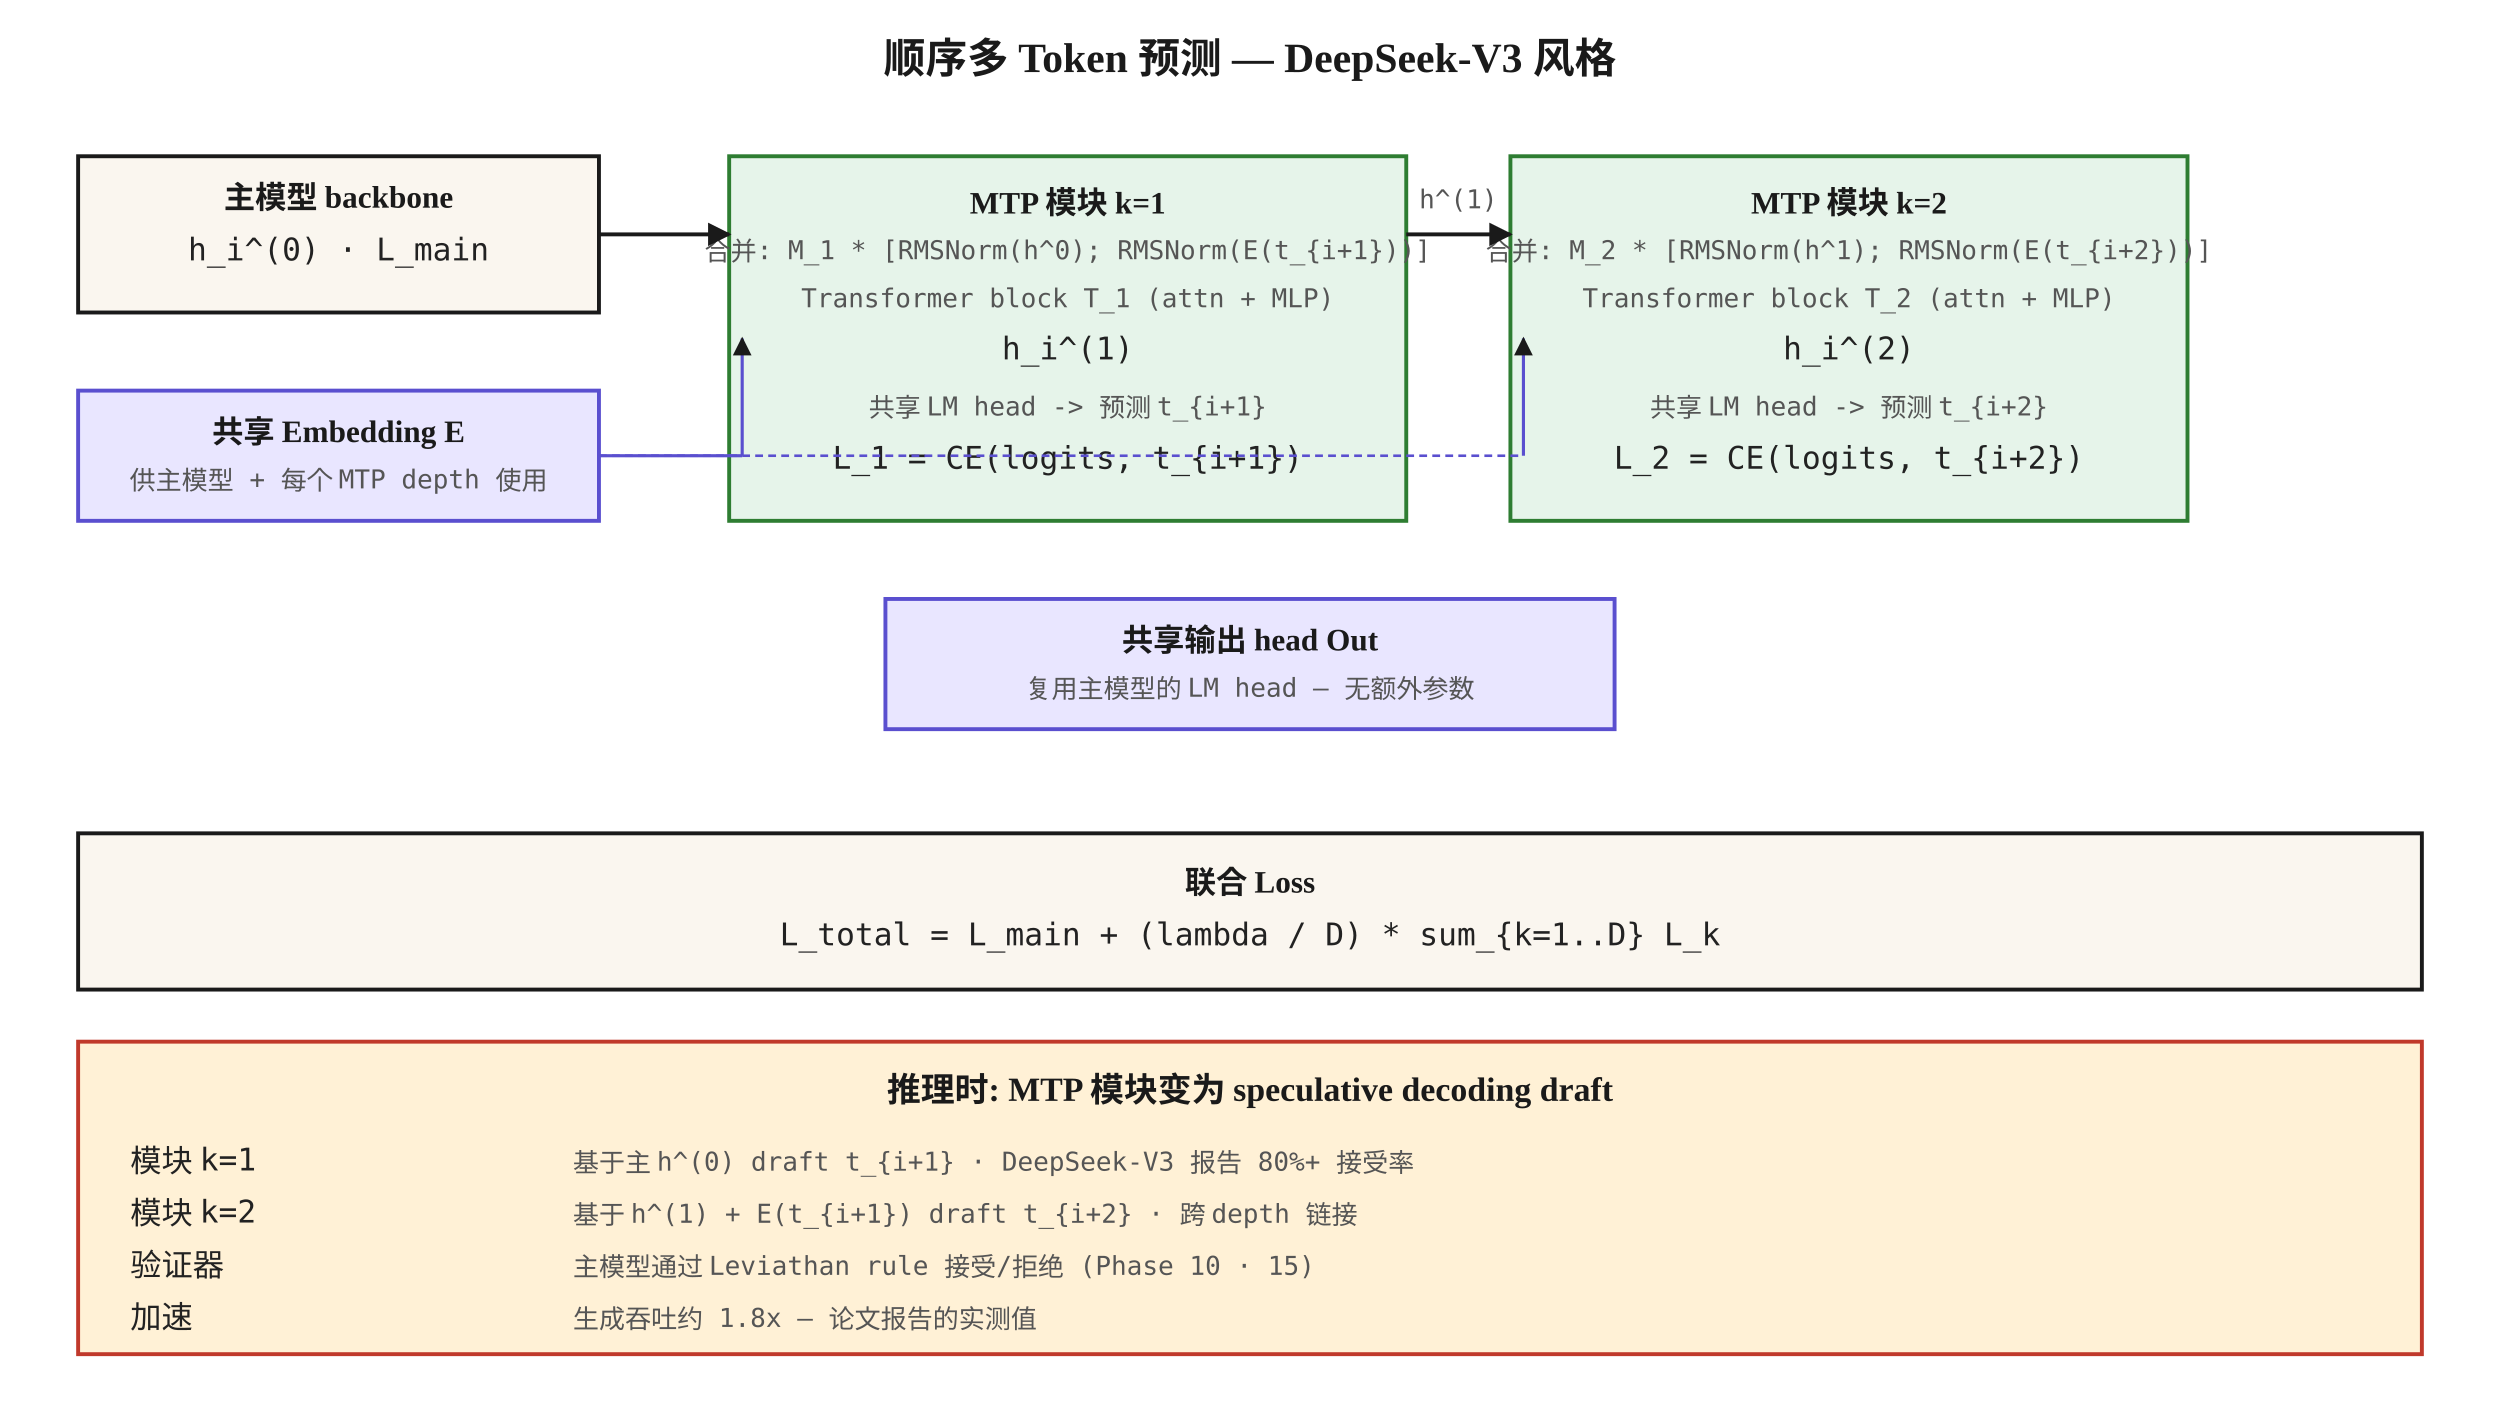
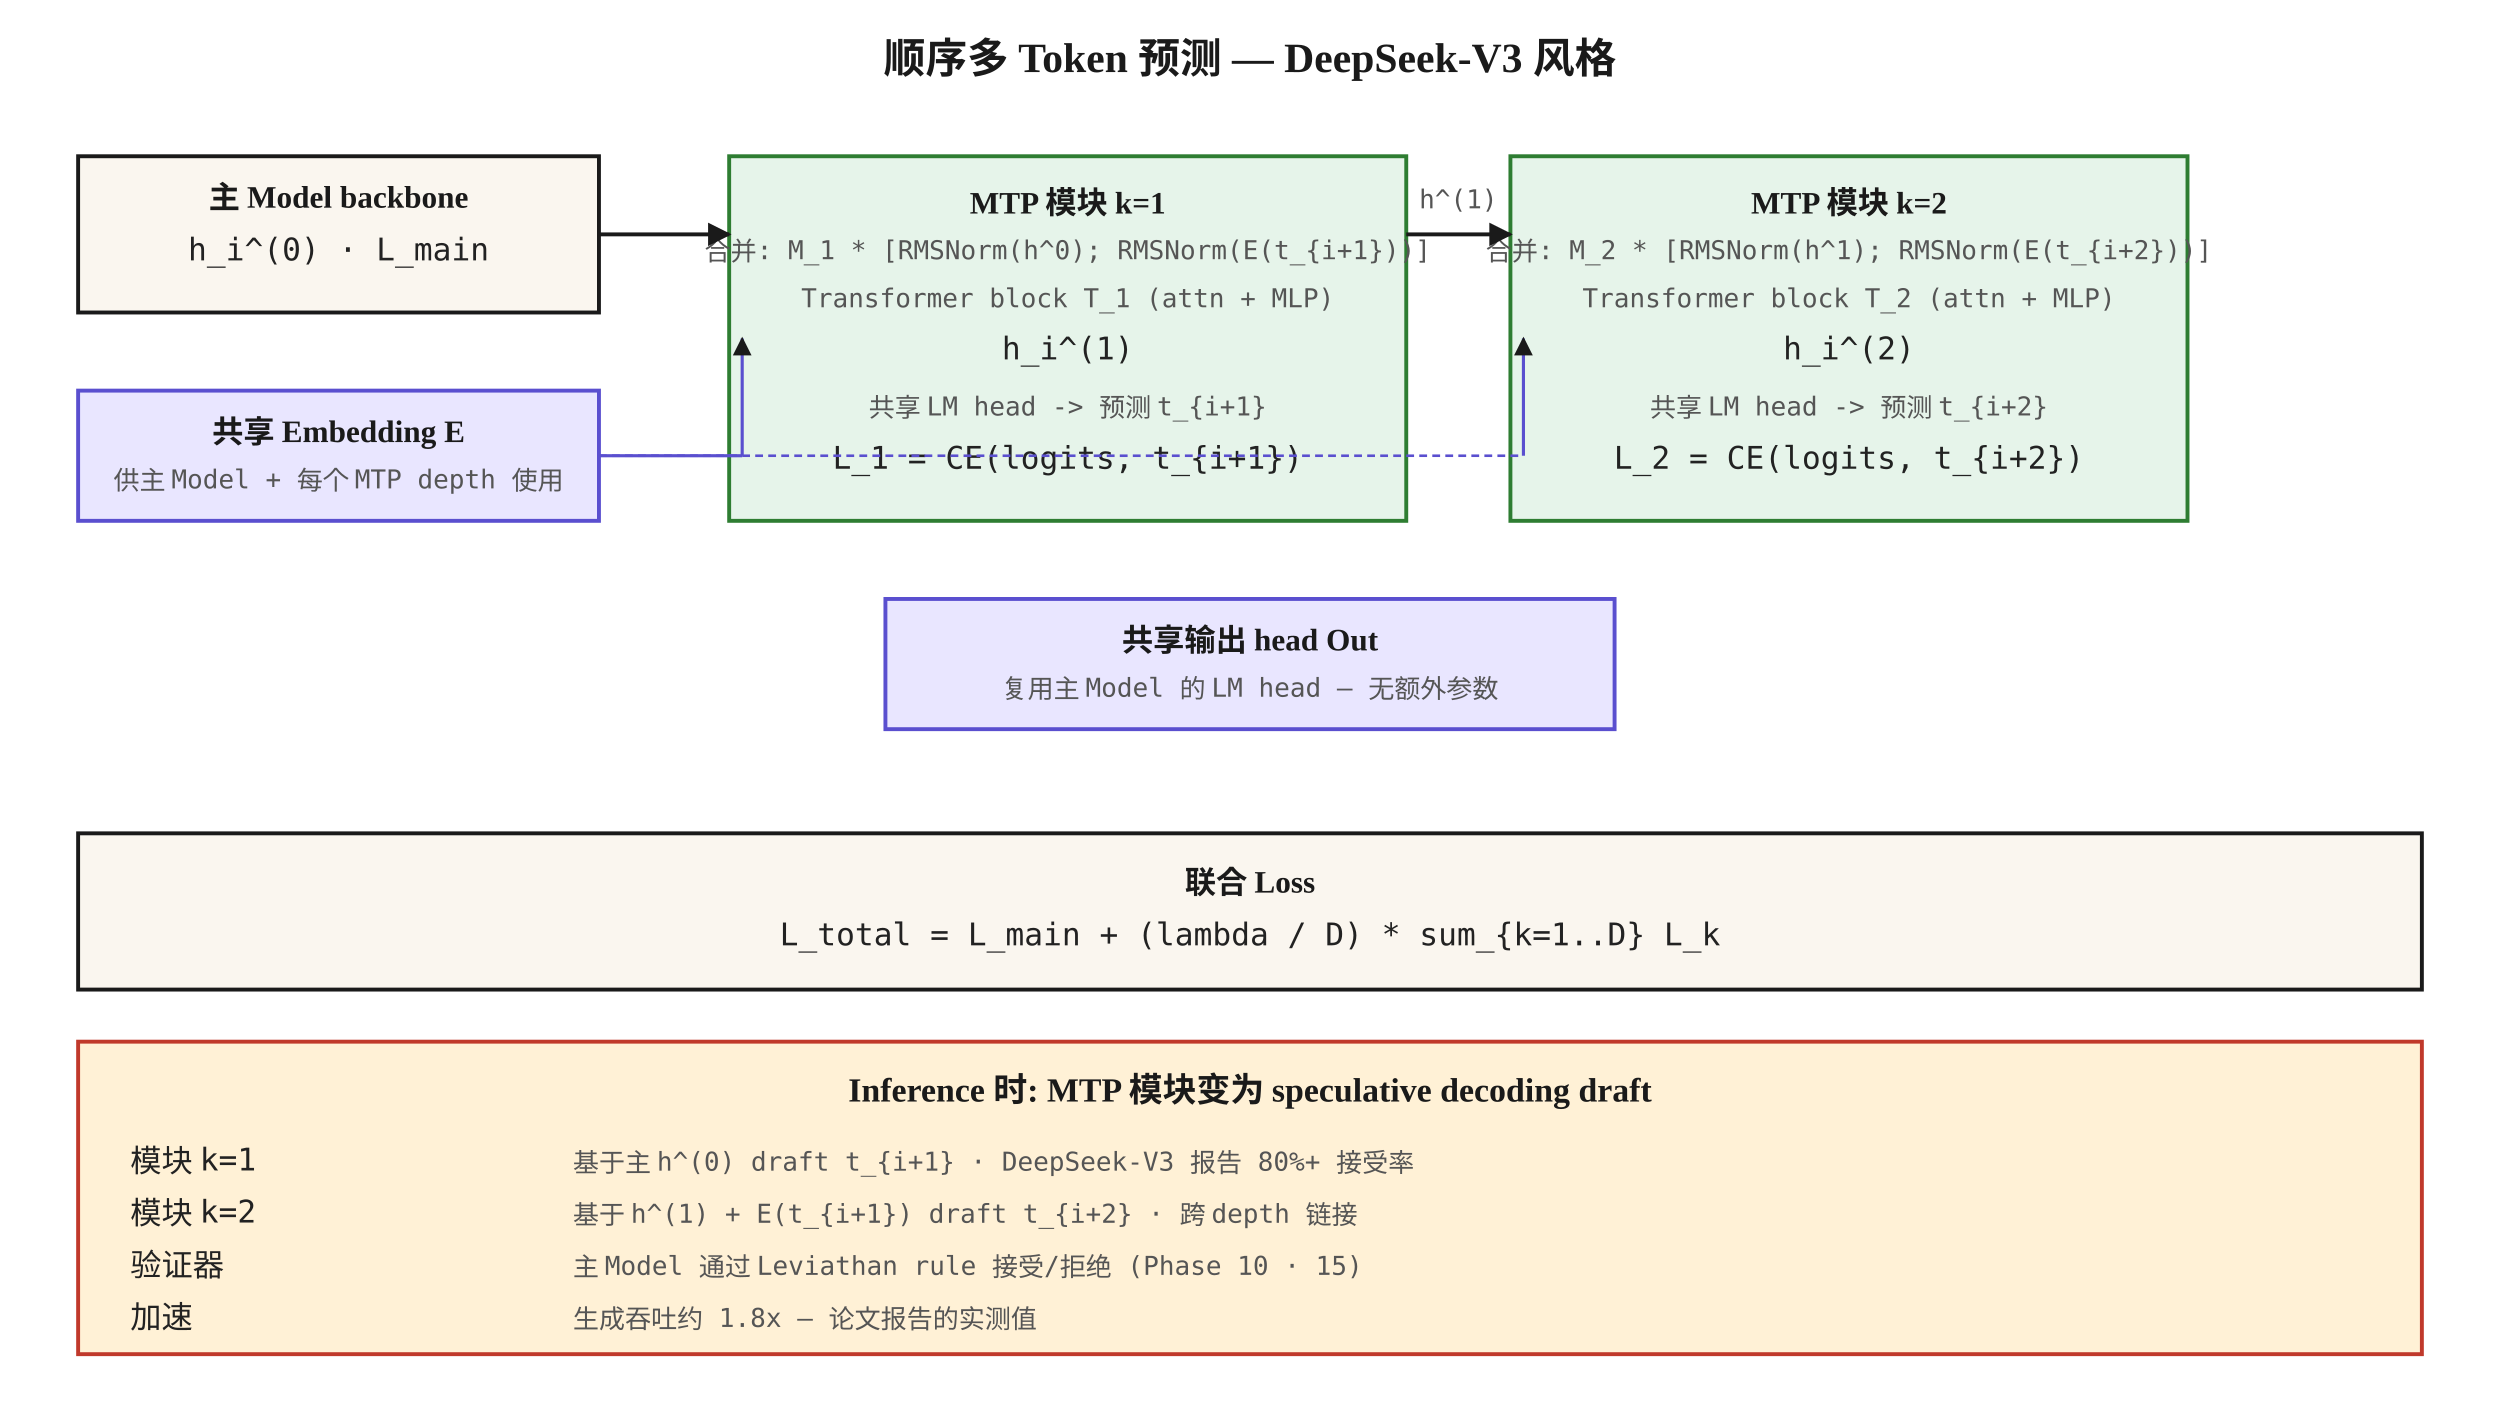
<svg xmlns="http://www.w3.org/2000/svg" viewBox="0 0 960 540" font-family="Georgia, 'Times New Roman', serif">
  <defs>
    <marker id="arrow" viewBox="0 0 10 10" refX="9" refY="5" markerWidth="6" markerHeight="6" orient="auto">
      <path d="M0,0 L10,5 L0,10 z" fill="#1a1a1a" />
    </marker>
    <style>
      .box { fill: #faf6ef; stroke: #1a1a1a; stroke-width: 1.5; }
      .hot { fill: #fff1d6; stroke: #c0392b; stroke-width: 1.5; }
      .cool { fill: #e6f4ea; stroke: #2e7d32; stroke-width: 1.5; }
      .shared { fill: #e9e6ff; stroke: #5a4fcf; stroke-width: 1.5; }
      .old { fill: #eeeeee; stroke: #888; stroke-width: 1.2; }
      .label { font-size: 13px; font-weight: 600; fill: #1a1a1a; }
      .step { font-size: 12px; font-family: 'Menlo', monospace; fill: #222; }
      .small { font-size: 10px; font-family: 'Menlo', monospace; fill: #555; }
      .caption { font-size: 11px; fill: #555; font-style: italic; }
      .title { font-size: 16px; font-weight: 700; fill: #1a1a1a; }
      .head { font-size: 12px; font-weight: 700; fill: #1a1a1a; }
    </style>
  </defs>
  <text x="480" y="28" text-anchor="middle" class="title">顺序多 Token 预测 — DeepSeek-V3 风格</text>
  <rect x="30" y="60" width="200" height="60" class="box" />
-   <text x="130" y="80" text-anchor="middle" class="head">主模型 backbone</text>
+   <text x="130" y="80" text-anchor="middle" class="head">主 Model backbone</text>
  <text x="130" y="100" text-anchor="middle" class="step">h_i^(0)  ·  L_main</text>
  <rect x="30" y="150" width="200" height="50" class="shared" />
  <text x="130" y="170" text-anchor="middle" class="head">共享 Embedding E</text>
-   <text x="130" y="188" text-anchor="middle" class="small">供主模型 + 每个 MTP depth 使用</text>
+   <text x="130" y="188" text-anchor="middle" class="small">供主 Model + 每个 MTP depth 使用</text>
  <rect x="280" y="60" width="260" height="140" class="cool" />
  <text x="410" y="82" text-anchor="middle" class="head">MTP 模块 k=1</text>
  <text x="410" y="100" text-anchor="middle" class="small">合并: M_1 * [RMSNorm(h^0); RMSNorm(E(t_{i+1}))]</text>
  <text x="410" y="118" text-anchor="middle" class="small">Transformer block T_1 (attn + MLP)</text>
  <text x="410" y="138" text-anchor="middle" class="step">h_i^(1)</text>
  <text x="410" y="160" text-anchor="middle" class="small">共享 LM head -&gt; 预测 t_{i+1}</text>
  <text x="410" y="180" text-anchor="middle" class="step">L_1 = CE(logits, t_{i+1})</text>
  <rect x="580" y="60" width="260" height="140" class="cool" />
  <text x="710" y="82" text-anchor="middle" class="head">MTP 模块 k=2</text>
  <text x="710" y="100" text-anchor="middle" class="small">合并: M_2 * [RMSNorm(h^1); RMSNorm(E(t_{i+2}))]</text>
  <text x="710" y="118" text-anchor="middle" class="small">Transformer block T_2 (attn + MLP)</text>
  <text x="710" y="138" text-anchor="middle" class="step">h_i^(2)</text>
  <text x="710" y="160" text-anchor="middle" class="small">共享 LM head -&gt; 预测 t_{i+2}</text>
  <text x="710" y="180" text-anchor="middle" class="step">L_2 = CE(logits, t_{i+2})</text>
  <line x1="230" y1="90" x2="280" y2="90" stroke="#1a1a1a" stroke-width="1.5" marker-end="url(#arrow)" />
  <line x1="540" y1="90" x2="580" y2="90" stroke="#1a1a1a" stroke-width="1.5" marker-end="url(#arrow)" />
  <text x="560" y="80" text-anchor="middle" class="small">h^(1)</text>
  <rect x="340" y="230" width="280" height="50" class="shared" />
  <text x="480" y="250" text-anchor="middle" class="head">共享输出 head Out</text>
-   <text x="480" y="268" text-anchor="middle" class="small">复用主模型的 LM head — 无额外参数</text>
+   <text x="480" y="268" text-anchor="middle" class="small">复用主 Model 的 LM head — 无额外参数</text>
  <line x1="230" y1="175" x2="285" y2="175" stroke="#5a4fcf" stroke-width="1.2" />
  <line x1="285" y1="175" x2="285" y2="130" stroke="#5a4fcf" stroke-width="1.2" marker-end="url(#arrow)" />
  <line x1="230" y1="175" x2="585" y2="175" stroke="#5a4fcf" stroke-width="1.0" stroke-dasharray="3,2" />
  <line x1="585" y1="175" x2="585" y2="130" stroke="#5a4fcf" stroke-width="1.2" marker-end="url(#arrow)" />
  <rect x="30" y="320" width="900" height="60" class="box" />
  <text x="480" y="343" text-anchor="middle" class="head">联合 Loss</text>
  <text x="480" y="363" text-anchor="middle" class="step">L_total = L_main + (lambda / D) * sum_{k=1..D} L_k</text>
  <rect x="30" y="400" width="900" height="120" class="hot" />
-   <text x="480" y="423" text-anchor="middle" class="label">推理时: MTP 模块变为 speculative decoding draft</text>
+   <text x="480" y="423" text-anchor="middle" class="label">Inference 时: MTP 模块变为 speculative decoding draft</text>
  <text x="50" y="450" class="step">模块 k=1</text>
  <text x="220" y="450" class="small">基于主 h^(0) draft t_{i+1}   ·  DeepSeek-V3 报告 80%+ 接受率</text>
  <text x="50" y="470" class="step">模块 k=2</text>
  <text x="220" y="470" class="small">基于 h^(1) + E(t_{i+1}) draft t_{i+2} ·  跨 depth 链接</text>
  <text x="50" y="490" class="step">验证器</text>
-   <text x="220" y="490" class="small">主模型通过 Leviathan rule 接受/拒绝 (Phase 10 · 15)</text>
+   <text x="220" y="490" class="small">主 Model 通过 Leviathan rule 接受/拒绝 (Phase 10 · 15)</text>
  <text x="50" y="510" class="step">加速</text>
  <text x="220" y="510" class="small">生成吞吐约 1.8x — 论文报告的实测值</text>
</svg>
